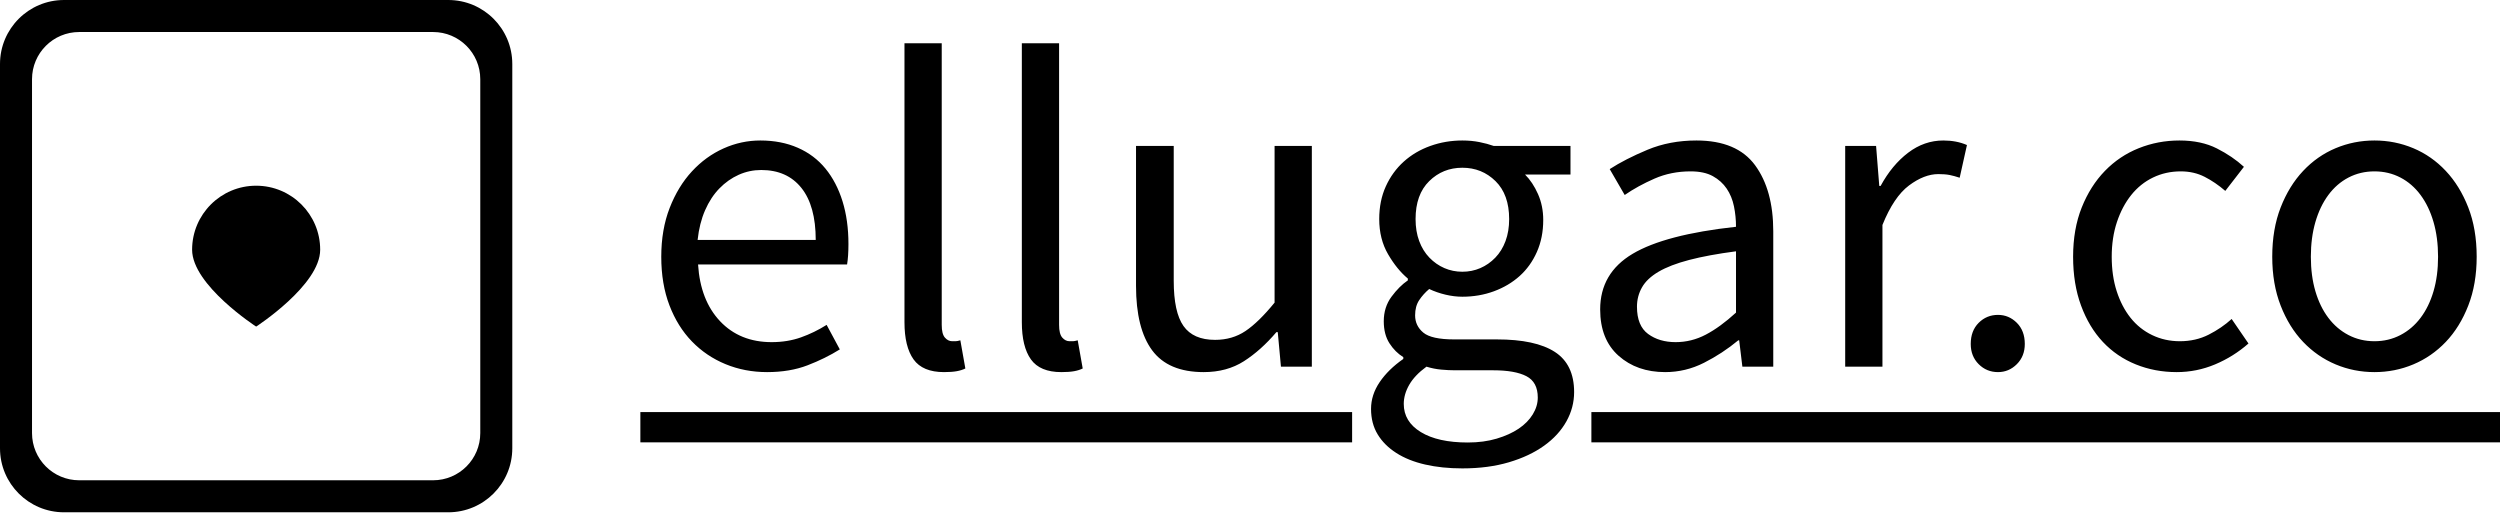
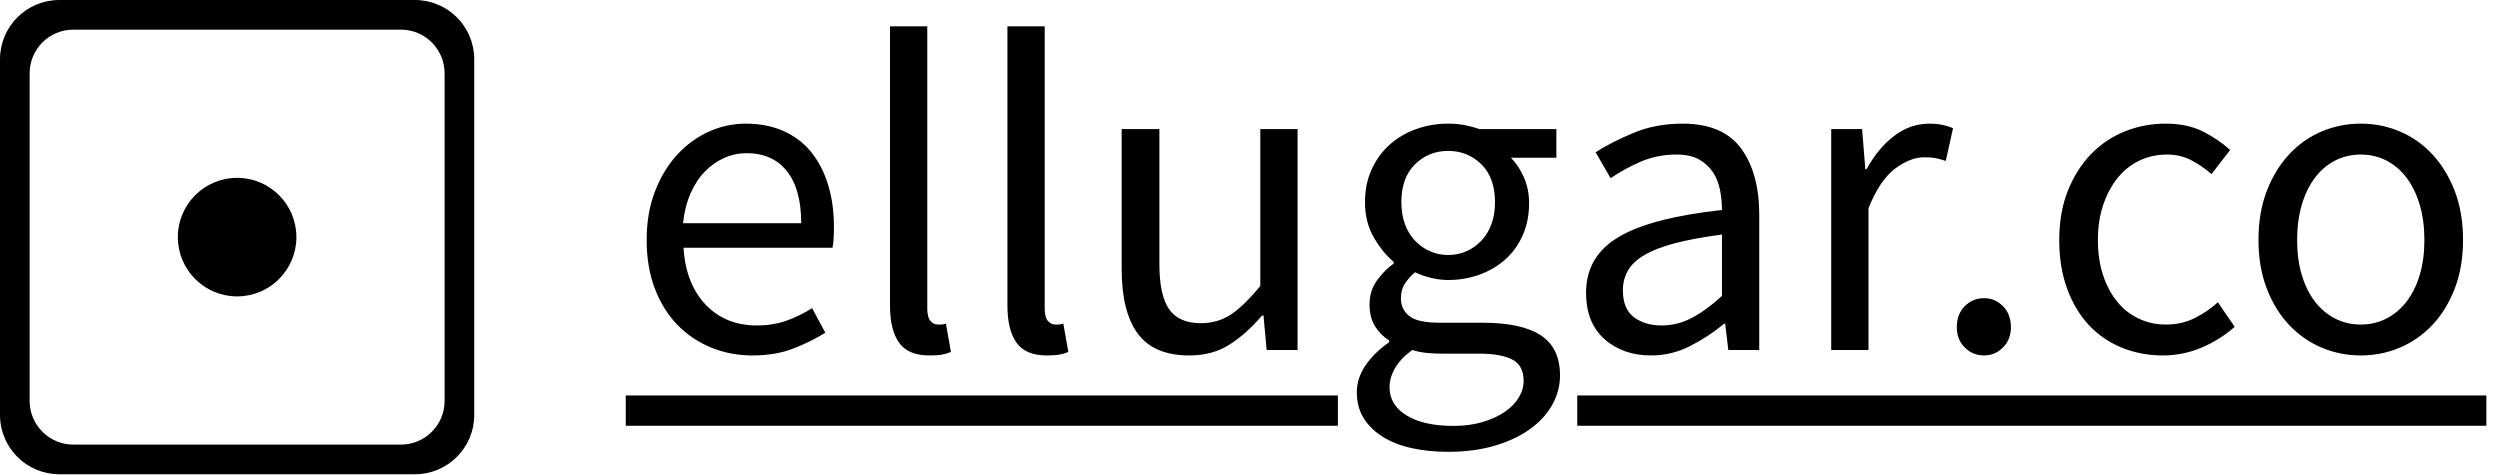
- <svg xmlns="http://www.w3.org/2000/svg" width="1464px" height="300px" viewBox="0 0 1464 300" version="1.1">
+ <svg xmlns="http://www.w3.org/2000/svg" width="1650px" height="313px" viewBox="0 0 1650 313" version="1.1">
  <defs />
  <g id="Web" stroke="none" stroke-width="1" fill="none" fill-rule="evenodd">
    <g id="logo" fill="#000000">
-       <g id="ellguar_horizontal">
-         <g id="ellugar_white">
-           <path d="M18.75,46.383 L18.75,253.617 C18.75,268.881 31.12,281.25 46.383,281.25 L253.617,281.25 C268.881,281.25 281.25,268.88 281.25,253.617 L281.25,46.383 C281.25,31.119 268.88,18.75 253.617,18.75 L46.383,18.75 C31.119,18.75 18.75,31.12 18.75,46.383 Z M0,37.502 C0,16.79 16.786,0 37.502,0 L262.498,0 C283.21,0 300,16.786 300,37.502 L300,262.498 C300,283.21 283.214,300 262.498,300 L37.502,300 C16.79,300 0,283.214 0,262.498 L0,37.502 Z" id="Border" fill-rule="nonzero" />
-           <path d="M150,191.25 C150,191.25 187.5,166.961 187.5,146.25 C187.5,125.539 170.711,108.75 150,108.75 C129.289,108.75 112.5,125.539 112.5,146.25 C112.5,166.961 150,191.25 150,191.25 Z" id="Dot" fill-rule="evenodd" />
-         </g>
-         <g id="ellugar.co_text" transform="translate(375, 25)" fill-rule="evenodd">
-           <path d="M12.238,125.355 C12.238,114.716 13.879,105.186 17.16,96.764 C20.441,88.342 24.786,81.206 30.196,75.355 C35.605,69.504 41.769,65.027 48.686,61.924 C55.603,58.821 62.786,57.27 70.235,57.27 C78.394,57.27 85.71,58.688 92.184,61.525 C98.657,64.362 104.067,68.44 108.412,73.759 C112.758,79.078 116.083,85.461 118.389,92.908 C120.695,100.355 121.847,108.688 121.847,117.908 C121.847,122.695 121.581,126.684 121.049,129.876 L33.787,129.876 C34.674,143.883 38.975,154.964 46.69,163.121 C54.406,171.277 64.471,175.355 76.886,175.355 C83.094,175.355 88.814,174.424 94.046,172.562 C99.278,170.7 104.289,168.262 109.077,165.248 L116.793,179.61 C111.117,183.156 104.821,186.259 97.904,188.918 C90.986,191.578 83.094,192.908 74.226,192.908 C65.535,192.908 57.421,191.356 49.883,188.254 C42.345,185.151 35.783,180.718 30.196,174.956 C24.609,169.193 20.219,162.145 17.027,153.812 C13.834,145.479 12.238,135.993 12.238,125.355 Z M102.692,115.514 C102.692,102.216 99.899,92.066 94.312,85.062 C88.725,78.058 80.877,74.557 70.767,74.557 C66.156,74.557 61.766,75.488 57.598,77.349 C53.43,79.211 49.661,81.871 46.291,85.328 C42.921,88.785 40.128,93.041 37.911,98.094 C35.694,103.147 34.231,108.954 33.521,115.514 L102.692,115.514 Z M154.659,0.355 L176.475,0.355 L176.475,165.248 C176.475,168.794 177.096,171.277 178.337,172.695 C179.579,174.113 180.997,174.823 182.594,174.823 L184.589,174.823 C185.21,174.823 186.141,174.645 187.382,174.291 L190.309,190.78 C188.89,191.489 187.205,192.021 185.254,192.376 C183.303,192.73 180.82,192.908 177.805,192.908 C169.469,192.908 163.527,190.426 159.98,185.461 C156.433,180.496 154.659,173.227 154.659,163.652 L154.659,0.355 Z M223.387,0.355 L245.202,0.355 L245.202,165.248 C245.202,168.794 245.823,171.277 247.065,172.695 C248.306,174.113 249.725,174.823 251.321,174.823 L253.317,174.823 C253.937,174.823 254.869,174.645 256.11,174.291 L259.037,190.78 C257.618,191.489 255.933,192.021 253.982,192.376 C252.031,192.73 249.548,192.908 246.533,192.908 C238.197,192.908 232.255,190.426 228.708,185.461 C225.16,180.496 223.387,173.227 223.387,163.652 L223.387,0.355 Z M290.252,60.461 L312.334,60.461 L312.334,139.45 C312.334,151.684 314.24,160.505 318.054,165.913 C321.867,171.321 328.03,174.025 336.544,174.025 C343.283,174.025 349.225,172.296 354.368,168.839 C359.512,165.381 365.187,159.84 371.395,152.216 L371.395,60.461 L393.211,60.461 L393.211,189.716 L375.12,189.716 L373.257,169.504 L372.459,169.504 C366.429,176.596 360.088,182.269 353.437,186.525 C346.786,190.78 338.938,192.908 329.893,192.908 C316.058,192.908 305.993,188.653 299.697,180.142 C293.4,171.631 290.252,159.043 290.252,142.376 L290.252,60.461 Z M447.04,211.525 C447.04,218.44 450.365,223.936 457.016,228.014 C463.668,232.092 472.846,234.131 484.552,234.131 C490.759,234.131 496.391,233.378 501.445,231.871 C506.5,230.363 510.801,228.413 514.349,226.02 C517.896,223.626 520.645,220.833 522.596,217.642 C524.547,214.45 525.522,211.17 525.522,207.801 C525.522,201.773 523.305,197.606 518.871,195.301 C514.437,192.996 507.964,191.844 499.45,191.844 L477.103,191.844 C474.62,191.844 471.915,191.711 468.988,191.445 C466.062,191.179 463.18,190.603 460.342,189.716 C455.731,193.085 452.361,196.631 450.232,200.355 C448.104,204.078 447.04,207.801 447.04,211.525 Z M427.885,214.45 C427.885,208.954 429.57,203.723 432.94,198.759 C436.309,193.794 440.921,189.273 446.774,185.195 L446.774,184.131 C443.581,182.181 440.877,179.477 438.659,176.02 C436.442,172.562 435.334,168.262 435.334,163.121 C435.334,157.624 436.842,152.837 439.857,148.759 C442.872,144.681 446.064,141.489 449.434,139.184 L449.434,138.121 C445.178,134.574 441.32,129.832 437.861,123.892 C434.403,117.952 432.674,111.082 432.674,103.28 C432.674,96.188 433.959,89.805 436.531,84.131 C439.103,78.457 442.606,73.626 447.04,69.637 C451.474,65.647 456.662,62.589 462.603,60.461 C468.545,58.333 474.797,57.27 481.359,57.27 C484.907,57.27 488.232,57.58 491.336,58.2 C494.44,58.821 497.233,59.574 499.716,60.461 L544.677,60.461 L544.677,77.216 L518.073,77.216 C521.088,80.231 523.616,84.043 525.655,88.652 C527.695,93.262 528.715,98.316 528.715,103.812 C528.715,110.727 527.473,116.977 524.99,122.562 C522.507,128.147 519.137,132.846 514.881,136.658 C510.624,140.47 505.614,143.44 499.849,145.567 C494.085,147.695 487.922,148.759 481.359,148.759 C478.167,148.759 474.886,148.36 471.516,147.562 C468.146,146.764 464.953,145.656 461.938,144.238 C459.632,146.188 457.682,148.36 456.085,150.754 C454.489,153.147 453.691,156.117 453.691,159.663 C453.691,163.741 455.287,167.11 458.48,169.77 C461.672,172.429 467.702,173.759 476.571,173.759 L501.579,173.759 C516.654,173.759 527.961,176.197 535.499,181.073 C543.037,185.949 546.806,193.794 546.806,204.61 C546.806,210.638 545.298,216.356 542.283,221.764 C539.268,227.172 534.923,231.915 529.247,235.993 C523.571,240.071 516.699,243.307 508.629,245.7 C500.559,248.094 491.469,249.291 481.359,249.291 C473.378,249.291 466.106,248.537 459.544,247.03 C452.981,245.523 447.35,243.262 442.65,240.248 C437.95,237.234 434.314,233.599 431.742,229.344 C429.171,225.089 427.885,220.124 427.885,214.45 Z M481.359,134.131 C485.084,134.131 488.587,133.422 491.868,132.004 C495.149,130.585 498.076,128.546 500.647,125.887 C503.219,123.227 505.214,119.991 506.633,116.179 C508.052,112.367 508.762,108.067 508.762,103.28 C508.762,93.706 506.101,86.303 500.78,81.073 C495.46,75.842 488.986,73.227 481.359,73.227 C473.733,73.227 467.259,75.842 461.938,81.073 C456.617,86.303 453.957,93.706 453.957,103.28 C453.957,108.067 454.666,112.367 456.085,116.179 C457.504,119.991 459.499,123.227 462.071,125.887 C464.643,128.546 467.569,130.585 470.851,132.004 C474.132,133.422 477.635,134.131 481.359,134.131 Z M562.059,156.206 C562.059,142.021 568.399,131.161 581.081,123.626 C593.762,116.09 613.937,110.816 641.605,107.801 C641.605,103.723 641.206,99.734 640.408,95.833 C639.61,91.933 638.191,88.475 636.152,85.461 C634.112,82.447 631.407,80.009 628.037,78.147 C624.667,76.285 620.322,75.355 615.001,75.355 C607.375,75.355 600.325,76.773 593.851,79.61 C587.377,82.447 581.569,85.638 576.425,89.184 L567.646,74.025 C573.676,70.124 581.036,66.356 589.727,62.722 C598.418,59.087 607.995,57.27 618.46,57.27 C634.245,57.27 645.685,62.101 652.779,71.764 C659.874,81.427 663.421,94.326 663.421,110.461 L663.421,189.716 L645.33,189.716 L643.468,174.291 L642.936,174.291 C636.728,179.433 630.033,183.821 622.849,187.456 C615.666,191.09 608.084,192.908 600.103,192.908 C589.106,192.908 580.017,189.716 572.834,183.333 C565.65,176.95 562.059,167.908 562.059,156.206 Z M583.608,154.61 C583.608,162.057 585.781,167.376 590.126,170.567 C594.472,173.759 599.837,175.355 606.222,175.355 C612.43,175.355 618.327,173.892 623.914,170.966 C629.501,168.041 635.398,163.741 641.605,158.067 L641.605,122.163 C630.786,123.582 621.652,125.266 614.203,127.216 C606.754,129.167 600.768,131.472 596.245,134.131 C591.722,136.791 588.486,139.849 586.535,143.307 C584.584,146.764 583.608,150.532 583.608,154.61 Z M705.544,60.461 L723.635,60.461 L725.497,83.865 L726.296,83.865 C730.73,75.709 736.095,69.238 742.391,64.45 C748.688,59.663 755.56,57.27 763.009,57.27 C768.153,57.27 772.764,58.156 776.844,59.929 L772.587,79.078 C770.459,78.369 768.508,77.837 766.734,77.482 C764.96,77.128 762.743,76.95 760.083,76.95 C754.585,76.95 748.865,79.167 742.923,83.599 C736.982,88.032 731.794,95.745 727.36,106.738 L727.36,189.716 L705.544,189.716 L705.544,60.461 Z M779.061,176.418 C779.061,171.277 780.613,167.154 783.716,164.051 C786.82,160.949 790.589,159.397 795.023,159.397 C799.28,159.397 802.96,160.949 806.064,164.051 C809.168,167.154 810.72,171.277 810.72,176.418 C810.72,181.206 809.168,185.151 806.064,188.254 C802.96,191.356 799.28,192.908 795.023,192.908 C790.589,192.908 786.82,191.356 783.716,188.254 C780.613,185.151 779.061,181.206 779.061,176.418 Z M839.009,125.355 C839.009,114.539 840.694,104.92 844.064,96.498 C847.434,88.076 851.956,80.94 857.632,75.089 C863.307,69.238 869.914,64.805 877.452,61.791 C884.99,58.777 892.927,57.27 901.263,57.27 C909.776,57.27 917.092,58.821 923.211,61.924 C929.33,65.027 934.607,68.617 939.041,72.695 L928.133,86.791 C924.231,83.422 920.196,80.674 916.028,78.546 C911.86,76.418 907.204,75.355 902.061,75.355 C896.208,75.355 890.798,76.551 885.832,78.945 C880.866,81.339 876.61,84.752 873.062,89.184 C869.515,93.617 866.722,98.892 864.682,105.009 C862.642,111.126 861.622,117.908 861.622,125.355 C861.622,132.801 862.598,139.539 864.549,145.567 C866.5,151.596 869.205,156.782 872.663,161.126 C876.122,165.47 880.334,168.839 885.3,171.232 C890.266,173.626 895.676,174.823 901.529,174.823 C907.737,174.823 913.368,173.537 918.423,170.966 C923.477,168.395 927.956,165.337 931.858,161.791 L941.701,176.152 C935.848,181.294 929.33,185.372 922.147,188.387 C914.964,191.401 907.47,192.908 899.667,192.908 C891.153,192.908 883.172,191.401 875.723,188.387 C868.273,185.372 861.844,180.984 856.435,175.222 C851.025,169.459 846.768,162.367 843.665,153.945 C840.561,145.523 839.009,135.993 839.009,125.355 Z M955.624,125.355 C955.624,114.539 957.265,104.92 960.546,96.498 C963.827,88.076 968.217,80.94 973.715,75.089 C979.213,69.238 985.554,64.805 992.737,61.791 C999.92,58.777 1007.502,57.27 1015.484,57.27 C1023.465,57.27 1031.047,58.777 1038.23,61.791 C1045.413,64.805 1051.754,69.238 1057.252,75.089 C1062.751,80.94 1067.14,88.076 1070.421,96.498 C1073.703,104.92 1075.343,114.539 1075.343,125.355 C1075.343,135.993 1073.703,145.523 1070.421,153.945 C1067.14,162.367 1062.751,169.459 1057.252,175.222 C1051.754,180.984 1045.413,185.372 1038.23,188.387 C1031.047,191.401 1023.465,192.908 1015.484,192.908 C1007.502,192.908 999.92,191.401 992.737,188.387 C985.554,185.372 979.213,180.984 973.715,175.222 C968.217,169.459 963.827,162.367 960.546,153.945 C957.265,145.523 955.624,135.993 955.624,125.355 Z M978.238,125.355 C978.238,132.801 979.125,139.539 980.898,145.567 C982.672,151.596 985.199,156.782 988.48,161.126 C991.762,165.47 995.708,168.839 1000.319,171.232 C1004.931,173.626 1009.985,174.823 1015.484,174.823 C1020.982,174.823 1026.037,173.626 1030.648,171.232 C1035.259,168.839 1039.206,165.47 1042.487,161.126 C1045.768,156.782 1048.296,151.596 1050.069,145.567 C1051.843,139.539 1052.73,132.801 1052.73,125.355 C1052.73,117.908 1051.843,111.126 1050.069,105.009 C1048.296,98.892 1045.768,93.617 1042.487,89.184 C1039.206,84.752 1035.259,81.339 1030.648,78.945 C1026.037,76.551 1020.982,75.355 1015.484,75.355 C1009.985,75.355 1004.931,76.551 1000.319,78.945 C995.708,81.339 991.762,84.752 988.48,89.184 C985.199,93.617 982.672,98.892 980.898,105.009 C979.125,111.126 978.238,117.908 978.238,125.355 Z" id="ellugar.co" />
-           <g id="Underline" stroke-width="1" transform="translate(0, 216.3121)">
-             <rect id="2" x="0" y="0" width="416.8" height="17.73" />
-             <rect id="1" x="556.915" y="0" width="532.085" height="17.73" />
-           </g>
+       <g id="ellugar_white">
+         <path d="M19.562,48.393 L19.562,264.607 C19.562,280.532 32.469,293.438 48.393,293.438 L264.607,293.438 C280.532,293.438 293.438,280.531 293.438,264.607 L293.438,48.393 C293.438,32.468 280.531,19.562 264.607,19.562 L48.393,19.562 C32.468,19.562 19.562,32.469 19.562,48.393 Z M0,39.127 C0,17.518 17.513,0 39.127,0 L273.873,0 C295.482,0 313,17.513 313,39.127 L313,273.873 C313,295.482 295.487,313 273.873,313 L39.127,313 C17.518,313 0,295.487 0,273.873 L0,39.127 Z" id="Border" fill-rule="nonzero" />
+         <circle id="Dot" fill-rule="evenodd" cx="156.5" cy="156.5" r="39.125" />
+       </g>
+       <g id="ellugar.co_text" transform="translate(413, 17)">
+         <path d="M13.8,141.4 C13.8,129.4 15.65,118.65 19.35,109.15 C23.05,99.65 27.95,91.6 34.05,85 C40.15,78.4 47.1,73.35 54.9,69.85 C62.7,66.35 70.8,64.6 79.2,64.6 C88.4,64.6 96.65,66.2 103.95,69.4 C111.25,72.6 117.35,77.2 122.25,83.2 C127.15,89.2 130.9,96.4 133.5,104.8 C136.1,113.2 137.4,122.6 137.4,133 C137.4,138.4 137.1,142.9 136.5,146.5 L38.1,146.5 C39.1,162.3 43.95,174.8 52.65,184 C61.35,193.2 72.7,197.8 86.7,197.8 C93.7,197.8 100.15,196.75 106.05,194.65 C111.95,192.55 117.6,189.8 123,186.4 L131.7,202.6 C125.3,206.6 118.2,210.1 110.4,213.1 C102.6,216.1 93.7,217.6 83.7,217.6 C73.9,217.6 64.75,215.85 56.25,212.35 C47.75,208.85 40.35,203.85 34.05,197.35 C27.75,190.85 22.8,182.9 19.2,173.5 C15.6,164.1 13.8,153.4 13.8,141.4 Z M115.8,130.3 C115.8,115.3 112.65,103.85 106.35,95.95 C100.05,88.05 91.2,84.1 79.8,84.1 C74.6,84.1 69.65,85.15 64.95,87.25 C60.25,89.35 56,92.35 52.2,96.25 C48.4,100.15 45.25,104.95 42.75,110.65 C40.25,116.35 38.6,122.9 37.8,130.3 L115.8,130.3 Z M174.4,0.4 L199,0.4 L199,186.4 C199,190.4 199.7,193.2 201.1,194.8 C202.5,196.4 204.1,197.2 205.9,197.2 L208.15,197.2 C208.85,197.2 209.9,197 211.3,196.6 L214.6,215.2 C213,216 211.1,216.6 208.9,217 C206.7,217.4 203.9,217.6 200.5,217.6 C191.1,217.6 184.4,214.8 180.4,209.2 C176.4,203.6 174.4,195.4 174.4,184.6 L174.4,0.4 Z M251.9,0.4 L276.5,0.4 L276.5,186.4 C276.5,190.4 277.2,193.2 278.6,194.8 C280,196.4 281.6,197.2 283.4,197.2 L285.65,197.2 C286.35,197.2 287.4,197 288.8,196.6 L292.1,215.2 C290.5,216 288.6,216.6 286.4,217 C284.2,217.4 281.4,217.6 278,217.6 C268.6,217.6 261.9,214.8 257.9,209.2 C253.9,203.6 251.9,195.4 251.9,184.6 L251.9,0.4 Z M327.3,68.2 L352.2,68.2 L352.2,157.3 C352.2,171.1 354.35,181.05 358.65,187.15 C362.95,193.25 369.9,196.3 379.5,196.3 C387.1,196.3 393.8,194.35 399.6,190.45 C405.4,186.55 411.8,180.3 418.8,171.7 L418.8,68.2 L443.4,68.2 L443.4,214 L423,214 L420.9,191.2 L420,191.2 C413.2,199.2 406.05,205.6 398.55,210.4 C391.05,215.2 382.2,217.6 372,217.6 C356.4,217.6 345.05,212.8 337.95,203.2 C330.85,193.6 327.3,179.4 327.3,160.6 L327.3,68.2 Z M504.1,238.6 C504.1,246.4 507.85,252.6 515.35,257.2 C522.85,261.8 533.2,264.1 546.4,264.1 C553.4,264.1 559.75,263.25 565.45,261.55 C571.15,259.85 576,257.65 580,254.95 C584,252.25 587.1,249.1 589.3,245.5 C591.5,241.9 592.6,238.2 592.6,234.4 C592.6,227.6 590.1,222.9 585.1,220.3 C580.1,217.7 572.8,216.4 563.2,216.4 L538,216.4 C535.2,216.4 532.15,216.25 528.85,215.95 C525.55,215.65 522.3,215 519.1,214 C513.9,217.8 510.1,221.8 507.7,226 C505.3,230.2 504.1,234.4 504.1,238.6 Z M482.5,241.9 C482.5,235.7 484.4,229.8 488.2,224.2 C492,218.6 497.2,213.5 503.8,208.9 L503.8,207.7 C500.2,205.5 497.15,202.45 494.65,198.55 C492.15,194.65 490.9,189.8 490.9,184 C490.9,177.8 492.6,172.4 496,167.8 C499.4,163.2 503,159.6 506.8,157 L506.8,155.8 C502,151.8 497.65,146.45 493.75,139.75 C489.85,133.05 487.9,125.3 487.9,116.5 C487.9,108.5 489.35,101.3 492.25,94.9 C495.15,88.5 499.1,83.05 504.1,78.55 C509.1,74.05 514.95,70.6 521.65,68.2 C528.35,65.8 535.4,64.6 542.8,64.6 C546.8,64.6 550.55,64.95 554.05,65.65 C557.55,66.35 560.7,67.2 563.5,68.2 L614.2,68.2 L614.2,87.1 L584.2,87.1 C587.6,90.5 590.45,94.8 592.75,100 C595.05,105.2 596.2,110.9 596.2,117.1 C596.2,124.9 594.8,131.95 592,138.25 C589.2,144.55 585.4,149.85 580.6,154.15 C575.8,158.45 570.15,161.8 563.65,164.2 C557.15,166.6 550.2,167.8 542.8,167.8 C539.2,167.8 535.5,167.35 531.7,166.45 C527.9,165.55 524.3,164.3 520.9,162.7 C518.3,164.9 516.1,167.35 514.3,170.05 C512.5,172.75 511.6,176.1 511.6,180.1 C511.6,184.7 513.4,188.5 517,191.5 C520.6,194.5 527.4,196 537.4,196 L565.6,196 C582.6,196 595.35,198.75 603.85,204.25 C612.35,209.75 616.6,218.6 616.6,230.8 C616.6,237.6 614.9,244.05 611.5,250.15 C608.1,256.25 603.2,261.6 596.8,266.2 C590.4,270.8 582.65,274.45 573.55,277.15 C564.45,279.85 554.2,281.2 542.8,281.2 C533.8,281.2 525.6,280.35 518.2,278.65 C510.8,276.95 504.45,274.4 499.15,271 C493.85,267.6 489.75,263.5 486.85,258.7 C483.95,253.9 482.5,248.3 482.5,241.9 Z M542.8,151.3 C547,151.3 550.95,150.5 554.65,148.9 C558.35,147.3 561.65,145 564.55,142 C567.45,139 569.7,135.35 571.3,131.05 C572.9,126.75 573.7,121.9 573.7,116.5 C573.7,105.7 570.7,97.35 564.7,91.45 C558.7,85.55 551.4,82.6 542.8,82.6 C534.2,82.6 526.9,85.55 520.9,91.45 C514.9,97.35 511.9,105.7 511.9,116.5 C511.9,121.9 512.7,126.75 514.3,131.05 C515.9,135.35 518.15,139 521.05,142 C523.95,145 527.25,147.3 530.95,148.9 C534.65,150.5 538.6,151.3 542.8,151.3 Z M633.8,176.2 C633.8,160.2 640.95,147.95 655.25,139.45 C669.55,130.95 692.3,125 723.5,121.6 C723.5,117 723.05,112.5 722.15,108.1 C721.25,103.7 719.65,99.8 717.35,96.4 C715.05,93 712,90.25 708.2,88.15 C704.4,86.05 699.5,85 693.5,85 C684.9,85 676.95,86.6 669.65,89.8 C662.35,93 655.8,96.6 650,100.6 L640.1,83.5 C646.9,79.1 655.2,74.85 665,70.75 C674.8,66.65 685.6,64.6 697.4,64.6 C715.2,64.6 728.1,70.05 736.1,80.95 C744.1,91.85 748.1,106.4 748.1,124.6 L748.1,214 L727.7,214 L725.6,196.6 L725,196.6 C718,202.4 710.45,207.35 702.35,211.45 C694.25,215.55 685.7,217.6 676.7,217.6 C664.3,217.6 654.05,214 645.95,206.8 C637.85,199.6 633.8,189.4 633.8,176.2 Z M658.1,174.4 C658.1,182.8 660.55,188.8 665.45,192.4 C670.35,196 676.4,197.8 683.6,197.8 C690.6,197.8 697.25,196.15 703.55,192.85 C709.85,189.55 716.5,184.7 723.5,178.3 L723.5,137.8 C711.3,139.4 701,141.3 692.6,143.5 C684.2,145.7 677.45,148.3 672.35,151.3 C667.25,154.3 663.6,157.75 661.4,161.65 C659.2,165.55 658.1,169.8 658.1,174.4 Z M795.6,68.2 L816,68.2 L818.1,94.6 L819,94.6 C824,85.4 830.05,78.1 837.15,72.7 C844.25,67.3 852,64.6 860.4,64.6 C866.2,64.6 871.4,65.6 876,67.6 L871.2,89.2 C868.8,88.4 866.6,87.8 864.6,87.4 C862.6,87 860.1,86.8 857.1,86.8 C850.9,86.8 844.45,89.3 837.75,94.3 C831.05,99.3 825.2,108 820.2,120.4 L820.2,214 L795.6,214 L795.6,68.2 Z M878.5,199 C878.5,193.2 880.25,188.55 883.75,185.05 C887.25,181.55 891.5,179.8 896.5,179.8 C901.3,179.8 905.45,181.55 908.95,185.05 C912.45,188.55 914.2,193.2 914.2,199 C914.2,204.4 912.45,208.85 908.95,212.35 C905.45,215.85 901.3,217.6 896.5,217.6 C891.5,217.6 887.25,215.85 883.75,212.35 C880.25,208.85 878.5,204.4 878.5,199 Z M946.1,141.4 C946.1,129.2 948,118.35 951.8,108.85 C955.6,99.35 960.7,91.3 967.1,84.7 C973.5,78.1 980.95,73.1 989.45,69.7 C997.95,66.3 1006.9,64.6 1016.3,64.6 C1025.9,64.6 1034.15,66.35 1041.05,69.85 C1047.95,73.35 1053.9,77.4 1058.9,82 L1046.6,97.9 C1042.2,94.1 1037.65,91 1032.95,88.6 C1028.25,86.2 1023,85 1017.2,85 C1010.6,85 1004.5,86.35 998.9,89.05 C993.3,91.75 988.5,95.6 984.5,100.6 C980.5,105.6 977.35,111.55 975.05,118.45 C972.75,125.35 971.6,133 971.6,141.4 C971.6,149.8 972.7,157.4 974.9,164.2 C977.1,171 980.15,176.85 984.05,181.75 C987.95,186.65 992.7,190.45 998.3,193.15 C1003.9,195.85 1010,197.2 1016.6,197.2 C1023.6,197.2 1029.95,195.75 1035.65,192.85 C1041.35,189.95 1046.4,186.5 1050.8,182.5 L1061.9,198.7 C1055.3,204.5 1047.95,209.1 1039.85,212.5 C1031.75,215.9 1023.3,217.6 1014.5,217.6 C1004.9,217.6 995.9,215.9 987.5,212.5 C979.1,209.1 971.85,204.15 965.75,197.65 C959.65,191.15 954.85,183.15 951.35,173.65 C947.85,164.15 946.1,153.4 946.1,141.4 Z M1077.6,141.4 C1077.6,129.2 1079.45,118.35 1083.15,108.85 C1086.85,99.35 1091.8,91.3 1098,84.7 C1104.2,78.1 1111.35,73.1 1119.45,69.7 C1127.55,66.3 1136.1,64.6 1145.1,64.6 C1154.1,64.6 1162.65,66.3 1170.75,69.7 C1178.85,73.1 1186,78.1 1192.2,84.7 C1198.4,91.3 1203.35,99.35 1207.05,108.85 C1210.75,118.35 1212.6,129.2 1212.6,141.4 C1212.6,153.4 1210.75,164.15 1207.05,173.65 C1203.35,183.15 1198.4,191.15 1192.2,197.65 C1186,204.15 1178.85,209.1 1170.75,212.5 C1162.65,215.9 1154.1,217.6 1145.1,217.6 C1136.1,217.6 1127.55,215.9 1119.45,212.5 C1111.35,209.1 1104.2,204.15 1098,197.65 C1091.8,191.15 1086.85,183.15 1083.15,173.65 C1079.45,164.15 1077.6,153.4 1077.6,141.4 Z M1103.1,141.4 C1103.1,149.8 1104.1,157.4 1106.1,164.2 C1108.1,171 1110.95,176.85 1114.65,181.75 C1118.35,186.65 1122.8,190.45 1128,193.15 C1133.2,195.85 1138.9,197.2 1145.1,197.2 C1151.3,197.2 1157,195.85 1162.2,193.15 C1167.4,190.45 1171.85,186.65 1175.55,181.75 C1179.25,176.85 1182.1,171 1184.1,164.2 C1186.1,157.4 1187.1,149.8 1187.1,141.4 C1187.1,133 1186.1,125.35 1184.1,118.45 C1182.1,111.55 1179.25,105.6 1175.55,100.6 C1171.85,95.6 1167.4,91.75 1162.2,89.05 C1157,86.35 1151.3,85 1145.1,85 C1138.9,85 1133.2,86.35 1128,89.05 C1122.8,91.75 1118.35,95.6 1114.65,100.6 C1110.95,105.6 1108.1,111.55 1106.1,118.45 C1104.1,125.35 1103.1,133 1103.1,141.4 Z" id="ellugar.co" />
+         <g id="Underline" stroke-width="1" transform="translate(0, 244)">
+           <rect id="2" x="0" y="0" width="470" height="20" />
+           <rect id="1" x="628" y="0" width="600" height="20" />
        </g>
      </g>
    </g>
  </g>
</svg>
